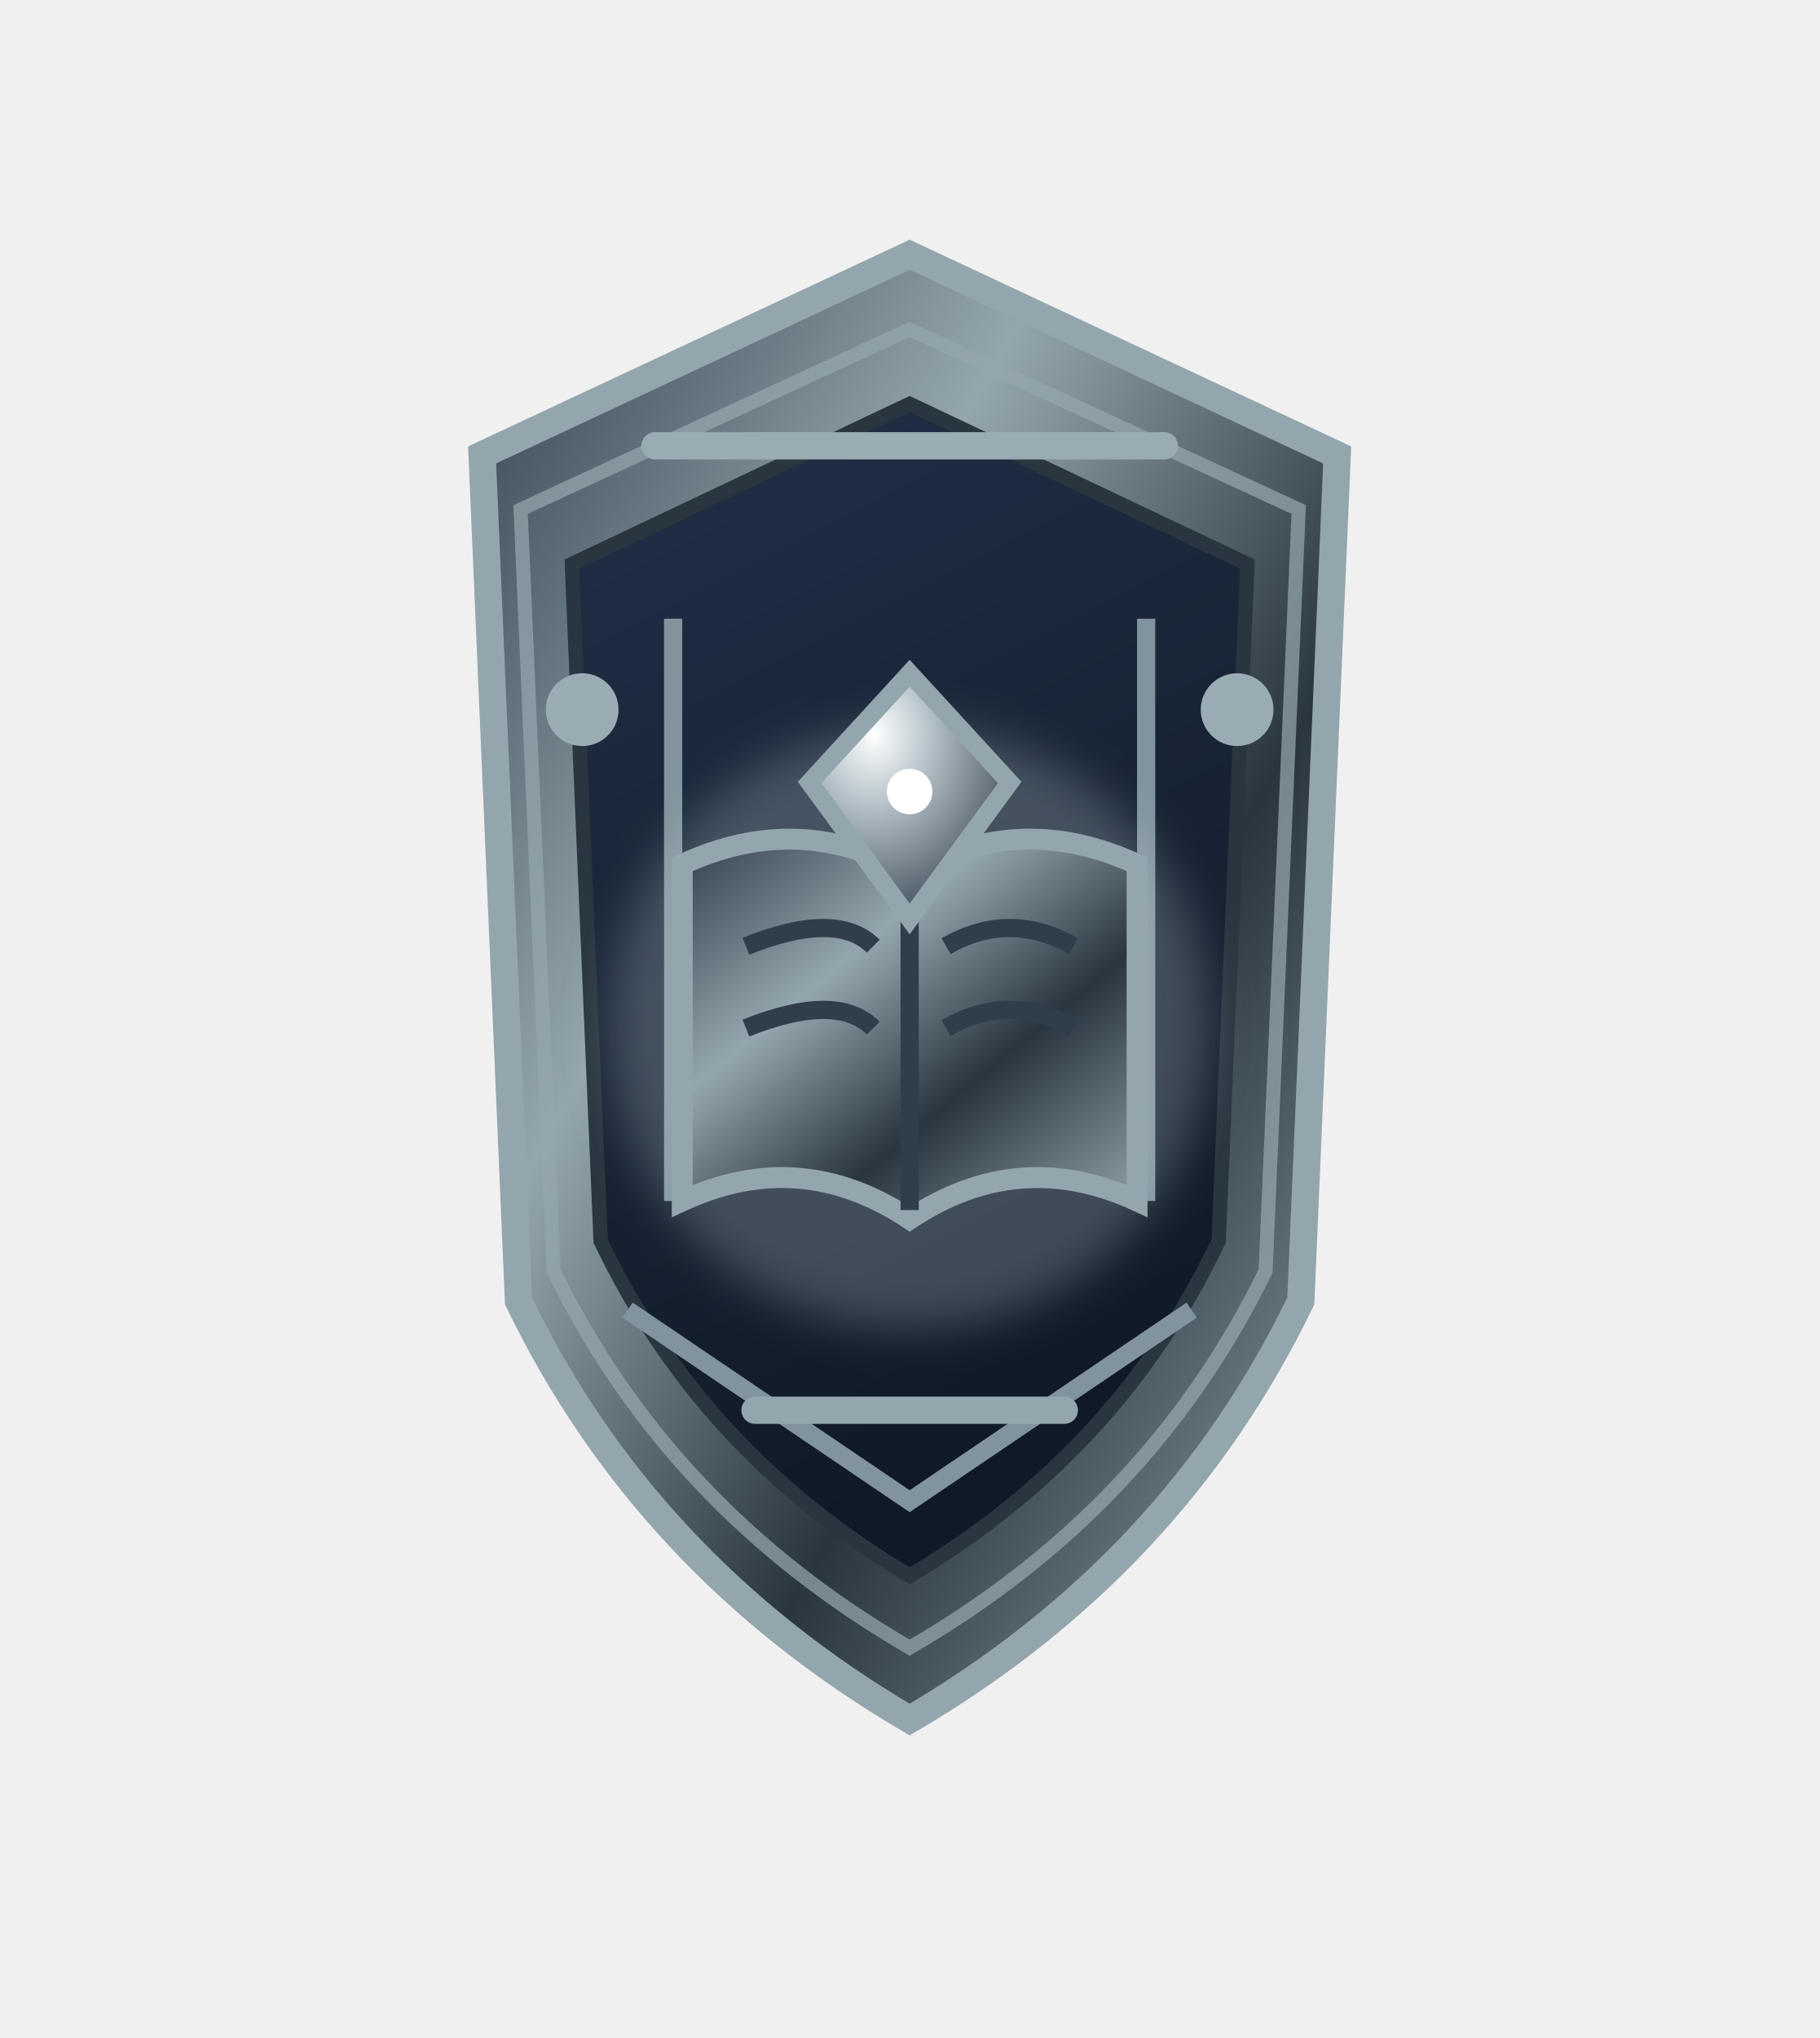
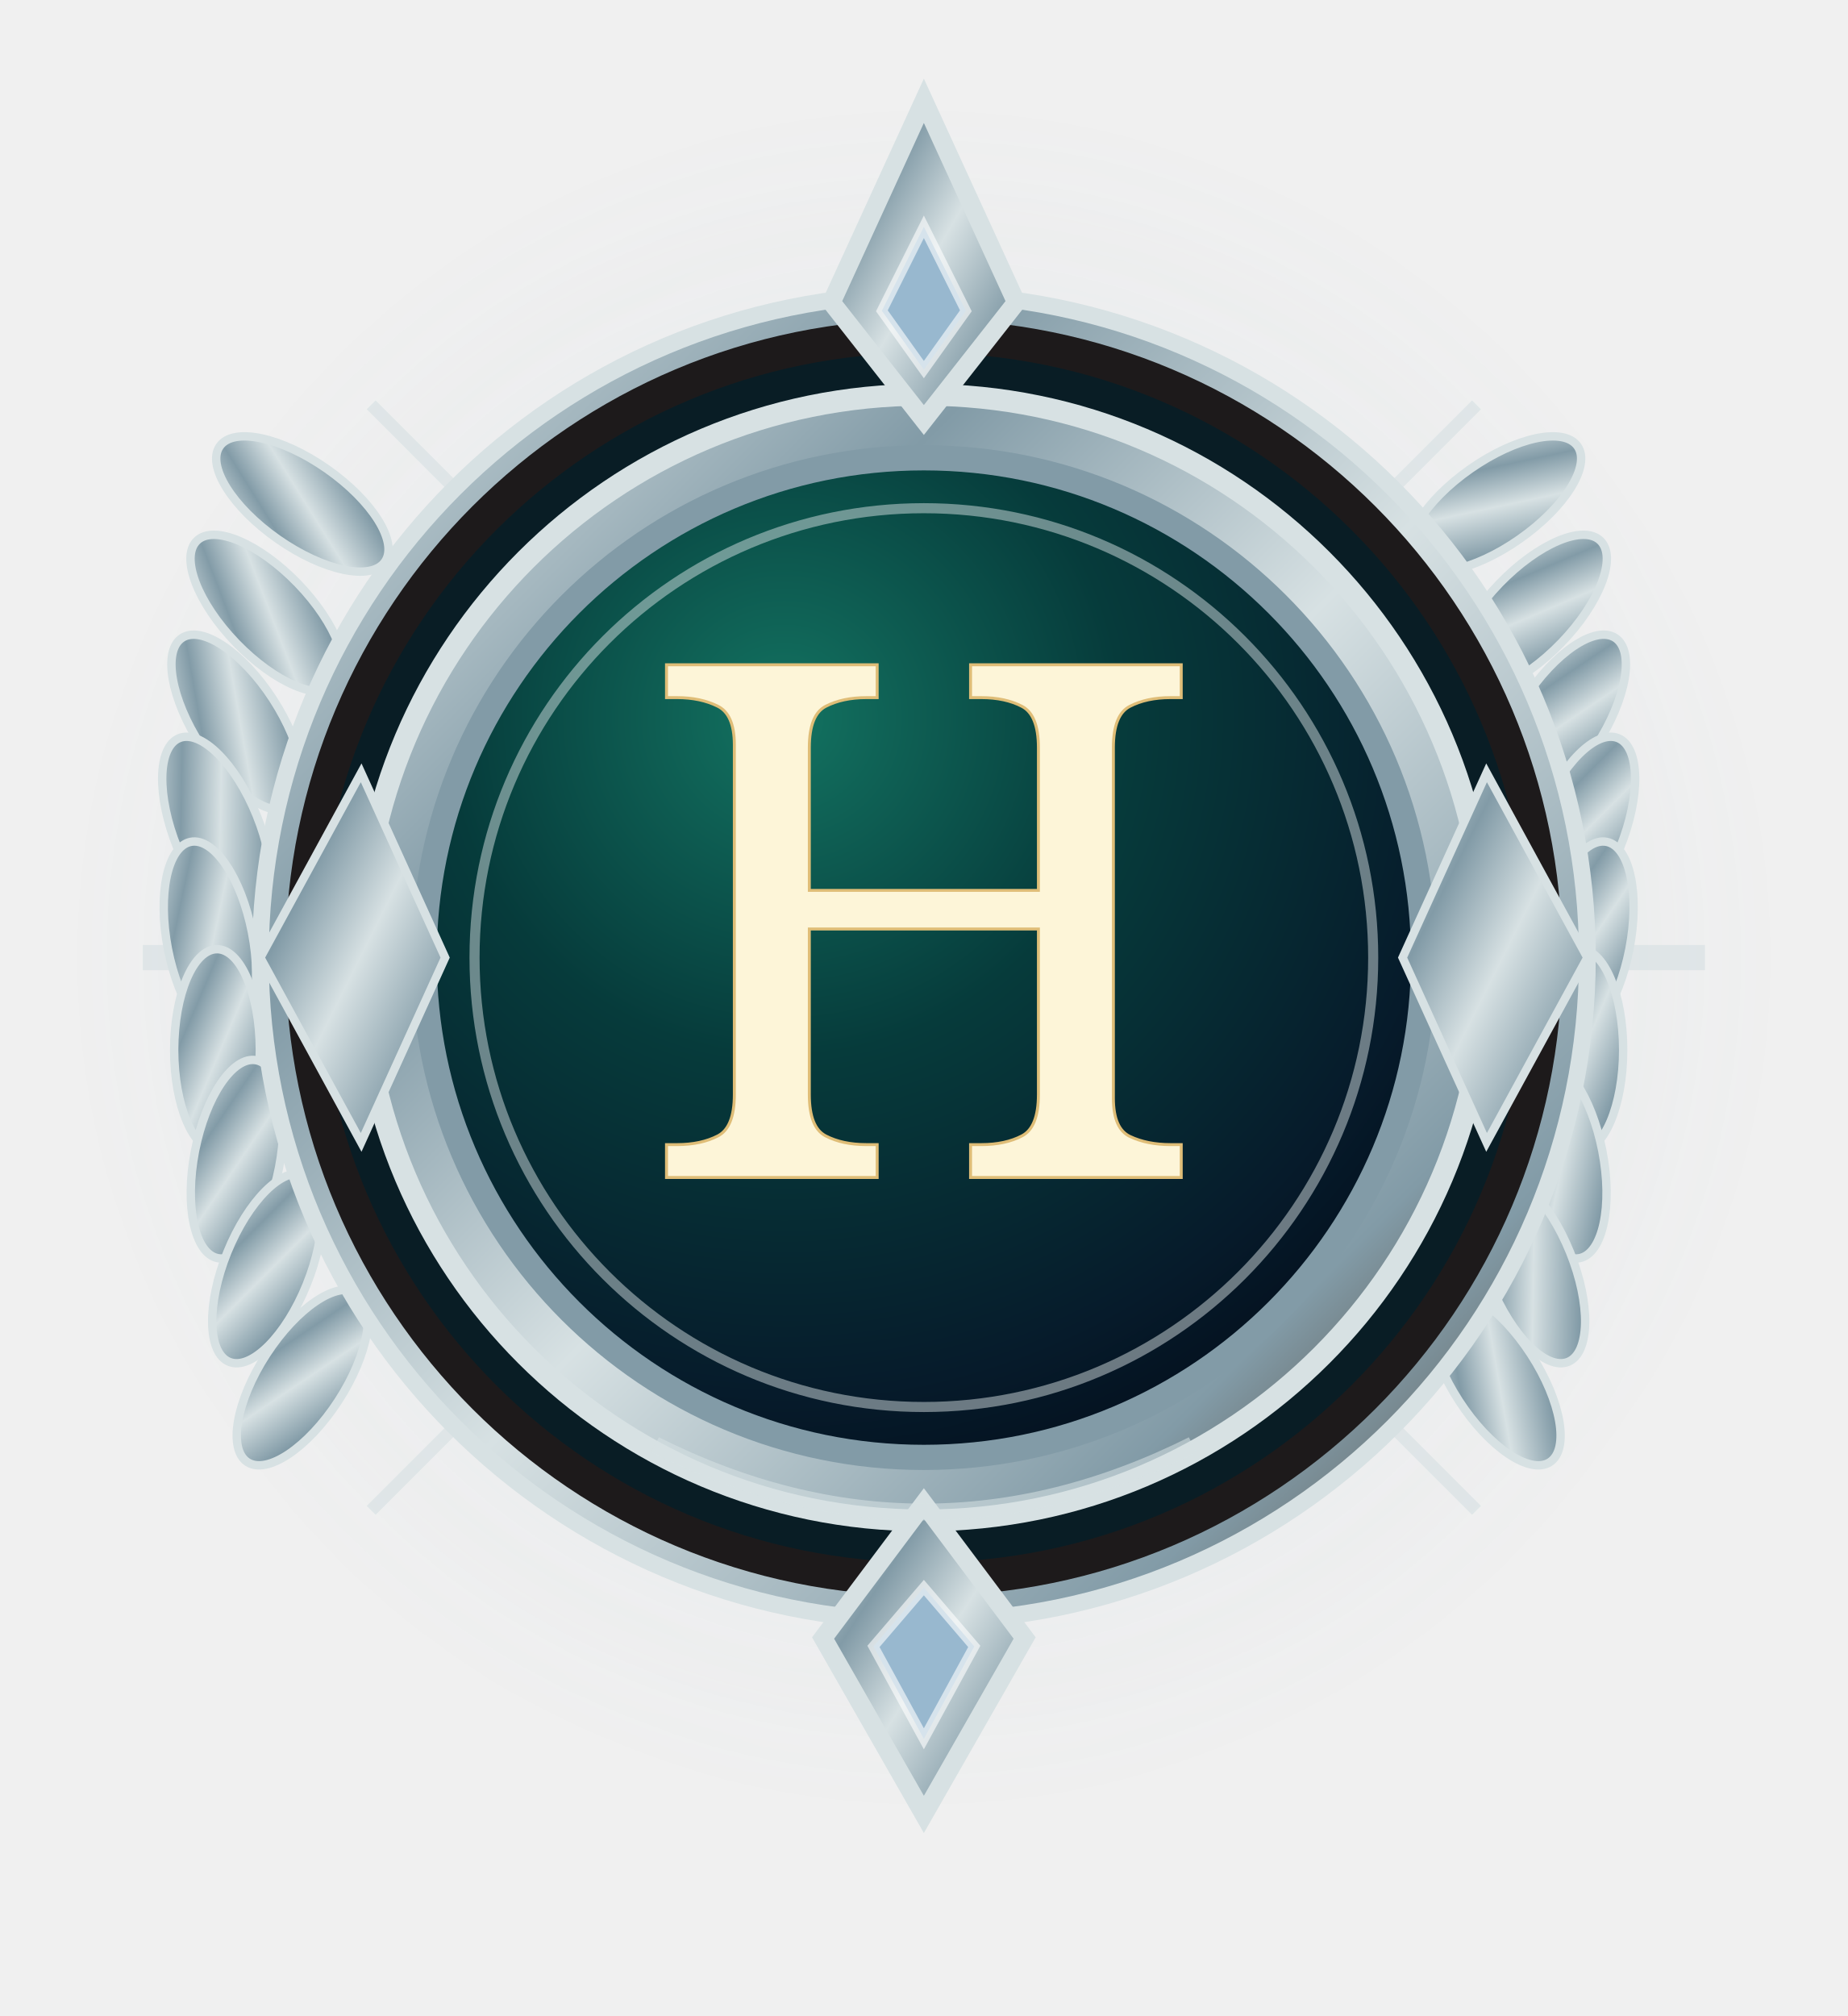
- <svg xmlns="http://www.w3.org/2000/svg" width="200" height="224" viewBox="0 0 200 224" role="img" aria-label="iron rank emblem">
+ <svg xmlns="http://www.w3.org/2000/svg" width="220" height="240" viewBox="0 0 220 240" role="img" aria-label="iron reader rank emblem">
  <defs>
-     <linearGradient id="metal" x1="0" y1="0" x2="1" y2="1">
-       <stop offset="0" stop-color="#303e4b" />
-       <stop offset=".34" stop-color="#94a6ad" />
-       <stop offset=".64" stop-color="#29353f" />
-       <stop offset="1" stop-color="#94a6ad" />
+     <linearGradient id="gold" x1="0" y1="0" x2="1" y2="1">
+       <stop stop-color="#d7e1e3" />
+       <stop offset=".27" stop-color="#829ba7" />
+       <stop offset=".52" stop-color="#d7e1e3" />
+       <stop offset=".82" stop-color="#829ba7" />
+       <stop offset="1" stop-color="#473222" />
    </linearGradient>
-     <radialGradient id="gem" cx=".32" cy=".25" r=".85">
-       <stop stop-color="#fff" />
-       <stop offset=".3" stop-color="#bdc9cf" />
-       <stop offset="1" stop-color="#303e4b" />
+     <radialGradient id="core" cx=".36" cy=".26" r=".87">
+       <stop stop-color="#137361" />
+       <stop offset=".39" stop-color="#063b3b" />
+       <stop offset=".78" stop-color="#061b2b" />
+       <stop offset="1" stop-color="#030a16" />
    </radialGradient>
-     <linearGradient id="core" x1="0" y1="0" x2=".3" y2="1">
-       <stop stop-color="#203047" />
-       <stop offset="1" stop-color="#101926" />
-     </linearGradient>
-     <filter id="glow" x="-60%" y="-60%" width="220%" height="220%">
-       <feGaussianBlur stdDeviation="2.5" />
+     <radialGradient id="shine">
+       <stop stop-color="#98b8cf" stop-opacity=".42" />
+       <stop offset=".75" stop-color="#98b8cf" stop-opacity=".06" />
+       <stop offset="1" stop-color="#98b8cf" stop-opacity="0" />
+     </radialGradient>
+     <filter id="blur">
+       <feGaussianBlur stdDeviation="5" />
    </filter>
  </defs>
-   <path d="M100 28 L147 50 143 143 Q129 172 100 189 Q71 172 57 143 L53 50Z" fill="url(#metal)" stroke="#94a6ad" stroke-width="3" />
-   <path d="M100 28 L147 50 143 143 Q129 172 100 189 Q71 172 57 143 L53 50Z" fill="url(#core)" stroke="#29353f" stroke-width="2" transform="translate(100 110) scale(.79 .8) translate(-100 -110)" />
-   <path d="M100 28 L147 50 143 143 Q129 172 100 189 Q71 172 57 143 L53 50Z" fill="none" stroke="#94a6ad" stroke-width="1.7" opacity=".72" transform="translate(100 110) scale(.91 .9) translate(-100 -110)" />
-   <path d="M72 49h56" stroke="#9aacb3" stroke-width="3" stroke-linecap="round" />
-   <circle cx="64" cy="78" r="4" fill="#9aacb3" />
-   <circle cx="136" cy="78" r="4" fill="#9aacb3" />
-   <path d="M74 68v64M126 68v64M69 144l31 21 31-21" fill="none" stroke="#81949e" stroke-width="2" />
+   <circle cx="110" cy="114" r="98" fill="url(#shine)" filter="url(#blur)" />
+   <path d="M110.0 36.0 L110.0 21.0" stroke="#d7e1e3" stroke-width="3" opacity=".65" />
+   <path d="M165.2 58.8 L175.8 48.2" stroke="#d7e1e3" stroke-width="1.5" opacity=".65" />
+   <path d="M188.0 114.0 L203.0 114.0" stroke="#d7e1e3" stroke-width="3" opacity=".65" />
+   <path d="M165.2 169.2 L175.8 179.8" stroke="#d7e1e3" stroke-width="1.5" opacity=".65" />
+   <path d="M110.0 192.0 L110.0 207.0" stroke="#d7e1e3" stroke-width="3" opacity=".65" />
+   <path d="M54.8 169.2 L44.2 179.8" stroke="#d7e1e3" stroke-width="1.5" opacity=".65" />
+   <path d="M32.0 114.0 L17.0 114.0" stroke="#d7e1e3" stroke-width="3" opacity=".65" />
+   <path d="M54.8 58.8 L44.2 48.2" stroke="#d7e1e3" stroke-width="1.5" opacity=".65" />
  <g>
-     <circle cx="100" cy="113" r="33" fill="#bdc9cf" opacity=".27" filter="url(#glow)" />
-     <path d="M75 95q13-6 25 1 12-7 25-1v37q-13-6-25 2-12-8-25-2Z" fill="url(#metal)" stroke="#94a6ad" stroke-width="2.3" />
-     <path d="M100 97v36M82 104q10-4 14 0m8 0q7-4 14 0M82 113q10-4 14 0m8 0q7-4 14 0" fill="none" stroke="#303e4b" stroke-width="2" />
+     <ellipse cx="36" cy="60" rx="5.1" ry="12" transform="rotate(-55 36 60)" fill="url(#gold)" stroke="#d7e1e3" stroke-width="1" />
+     <ellipse cx="178" cy="60" rx="5.1" ry="12" transform="rotate(55 178 60)" fill="url(#gold)" stroke="#d7e1e3" stroke-width="1" />
+     <ellipse cx="31.79" cy="73" rx="5.1" ry="12" transform="rotate(-44 31.79048 73)" fill="url(#gold)" stroke="#d7e1e3" stroke-width="1" />
+     <ellipse cx="182.21" cy="73" rx="5.1" ry="12" transform="rotate(44 182.2095 73)" fill="url(#gold)" stroke="#d7e1e3" stroke-width="1" />
+     <ellipse cx="28.222" cy="86" rx="5.1" ry="12" transform="rotate(-33 28.22183 86)" fill="url(#gold)" stroke="#d7e1e3" stroke-width="1" />
+     <ellipse cx="185.778" cy="86" rx="5.1" ry="12" transform="rotate(33 185.7782 86)" fill="url(#gold)" stroke="#d7e1e3" stroke-width="1" />
+     <ellipse cx="25.837" cy="99" rx="5.1" ry="12" transform="rotate(-22 25.83733 99)" fill="url(#gold)" stroke="#d7e1e3" stroke-width="1" />
+     <ellipse cx="188.163" cy="99" rx="5.1" ry="12" transform="rotate(22 188.1627 99)" fill="url(#gold)" stroke="#d7e1e3" stroke-width="1" />
+     <ellipse cx="25" cy="112" rx="5.1" ry="12" transform="rotate(-11 25 112)" fill="url(#gold)" stroke="#d7e1e3" stroke-width="1" />
+     <ellipse cx="189" cy="112" rx="5.1" ry="12" transform="rotate(11 189 112)" fill="url(#gold)" stroke="#d7e1e3" stroke-width="1" />
+     <ellipse cx="25.837" cy="125" rx="5.1" ry="12" transform="rotate(0 25.83733 125)" fill="url(#gold)" stroke="#d7e1e3" stroke-width="1" />
+     <ellipse cx="188.163" cy="125" rx="5.1" ry="12" transform="rotate(0 188.1627 125)" fill="url(#gold)" stroke="#d7e1e3" stroke-width="1" />
+     <ellipse cx="28.222" cy="138" rx="5.1" ry="12" transform="rotate(11 28.22183 138)" fill="url(#gold)" stroke="#d7e1e3" stroke-width="1" />
+     <ellipse cx="185.778" cy="138" rx="5.1" ry="12" transform="rotate(-11 185.7782 138)" fill="url(#gold)" stroke="#d7e1e3" stroke-width="1" />
+     <ellipse cx="31.79" cy="151" rx="5.1" ry="12" transform="rotate(22 31.79048 151)" fill="url(#gold)" stroke="#d7e1e3" stroke-width="1" />
+     <ellipse cx="182.21" cy="151" rx="5.1" ry="12" transform="rotate(-22 182.2095 151)" fill="url(#gold)" stroke="#d7e1e3" stroke-width="1" />
+     <ellipse cx="36" cy="164" rx="5.1" ry="12" transform="rotate(33 36 164)" fill="url(#gold)" stroke="#d7e1e3" stroke-width="1" />
+     <ellipse cx="178" cy="164" rx="5.1" ry="12" transform="rotate(-33 178 164)" fill="url(#gold)" stroke="#d7e1e3" stroke-width="1" />
  </g>
-   <path d="M100 74 111 86 100 101 89 86Z" fill="url(#gem)" stroke="#94a6ad" stroke-width="2" />
-   <circle cx="100" cy="87" r="2.5" fill="#fff" />
-   <path d="M83 155h34" stroke="#94a6ad" stroke-width="3" stroke-linecap="round" />
+   <circle cx="110" cy="114" r="79" fill="url(#gold)" stroke="#d7e1e3" stroke-width="2" />
+   <circle cx="110" cy="114" r="74" fill="#091d25" stroke="#1d1a1b" stroke-width="4" />
+   <circle cx="110" cy="114" r="67" fill="url(#gold)" stroke="#d7e1e3" stroke-width="2.6" />
+   <circle cx="110" cy="114" r="59.5" fill="url(#core)" stroke="#829ba7" stroke-width="3" />
+   <circle cx="110" cy="114" r="53.5" fill="none" stroke="#d7e1e3" stroke-opacity=".49" stroke-width="1.2" />
+   <path d="M110 12 121 36 110 50 99 36Z" fill="url(#gold)" stroke="#d7e1e3" stroke-width="2.2" />
+   <path d="M110 27 115 37 110 44 105 37Z" fill="#98b8cf" stroke="#fff9" stroke-width="1.2" />
+   <path d="M110 179 122 195 110 216 98 195Z" fill="url(#gold)" stroke="#d7e1e3" stroke-width="2.2" />
+   <path d="M110 189 116 196 110 207 104 196Z" fill="#98b8cf" stroke="#fff9" stroke-width="1.2" />
+   <path d="M43 92 31 114 43 136 53 114Z" fill="url(#gold)" stroke="#d7e1e3" />
+   <path d="M177 92 189 114 177 136 167 114Z" fill="url(#gold)" stroke="#d7e1e3" />
+   <text x="110" y="140" text-anchor="middle" font-family="Georgia,serif" font-size="85" font-weight="400" fill="#fdf5d8" stroke="#dfbd77" stroke-width=".7" paint-order="stroke" filter="none">H</text>
+   <path d="M78 172Q110 188 142 172" fill="none" stroke="#d7e1e3" stroke-width="2" stroke-opacity=".55" />
</svg>
